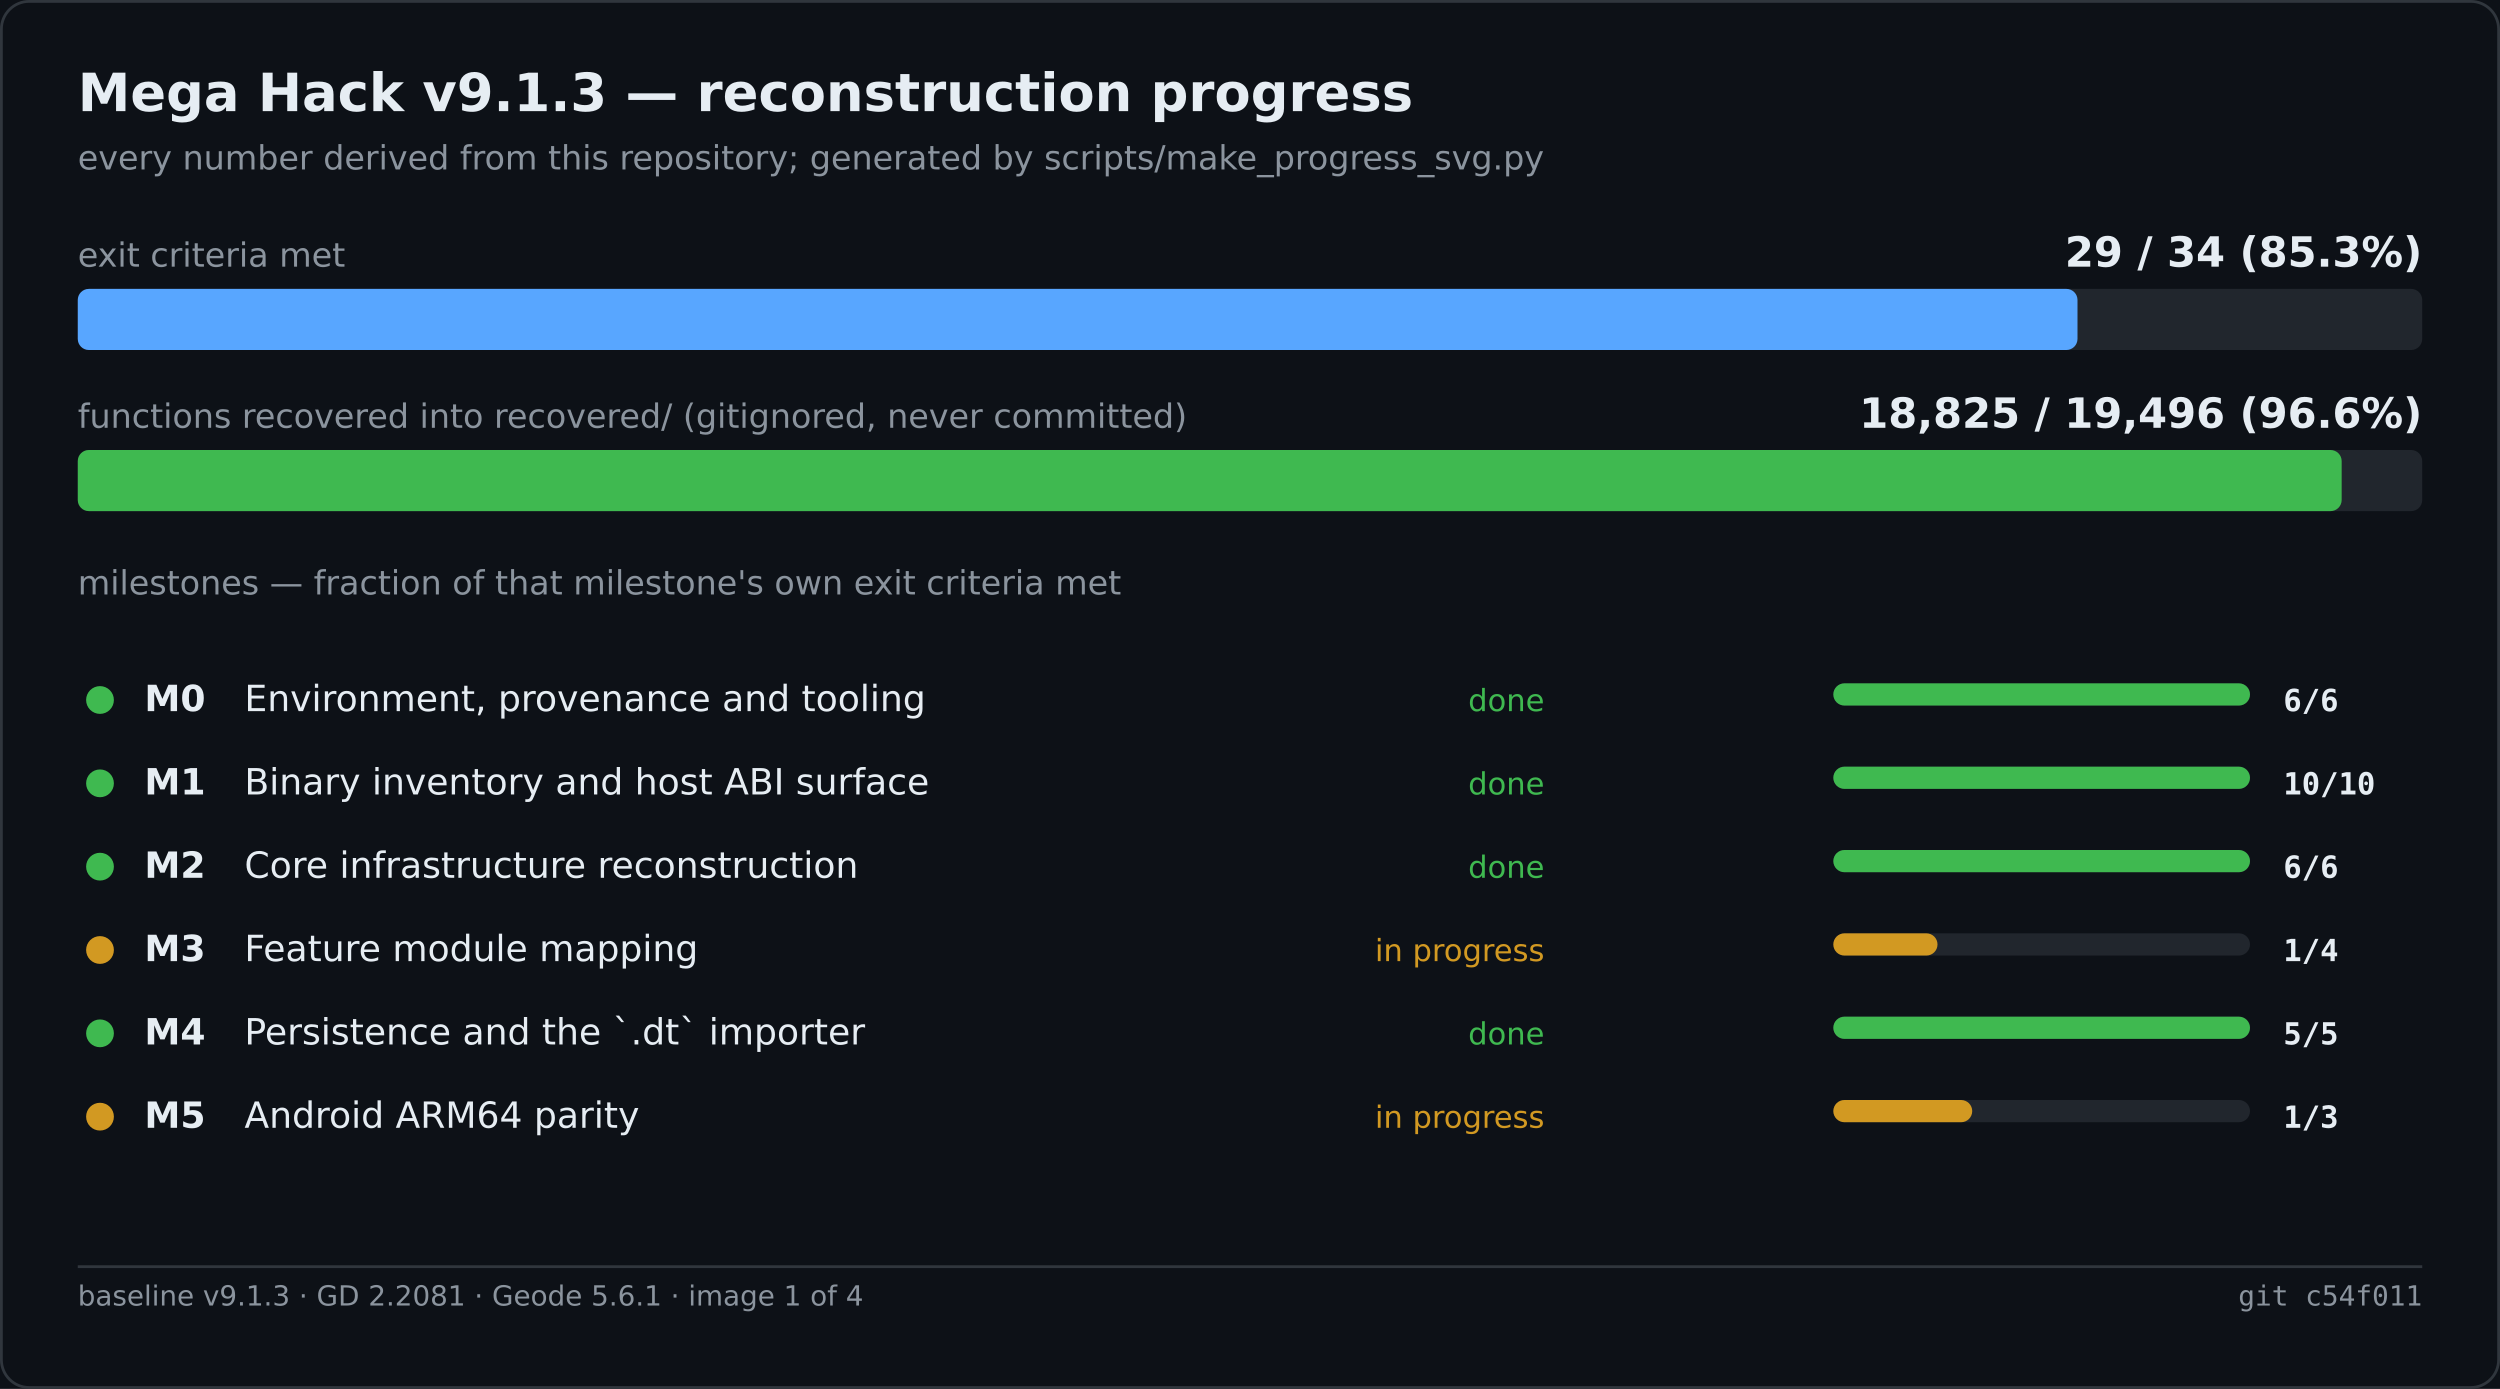
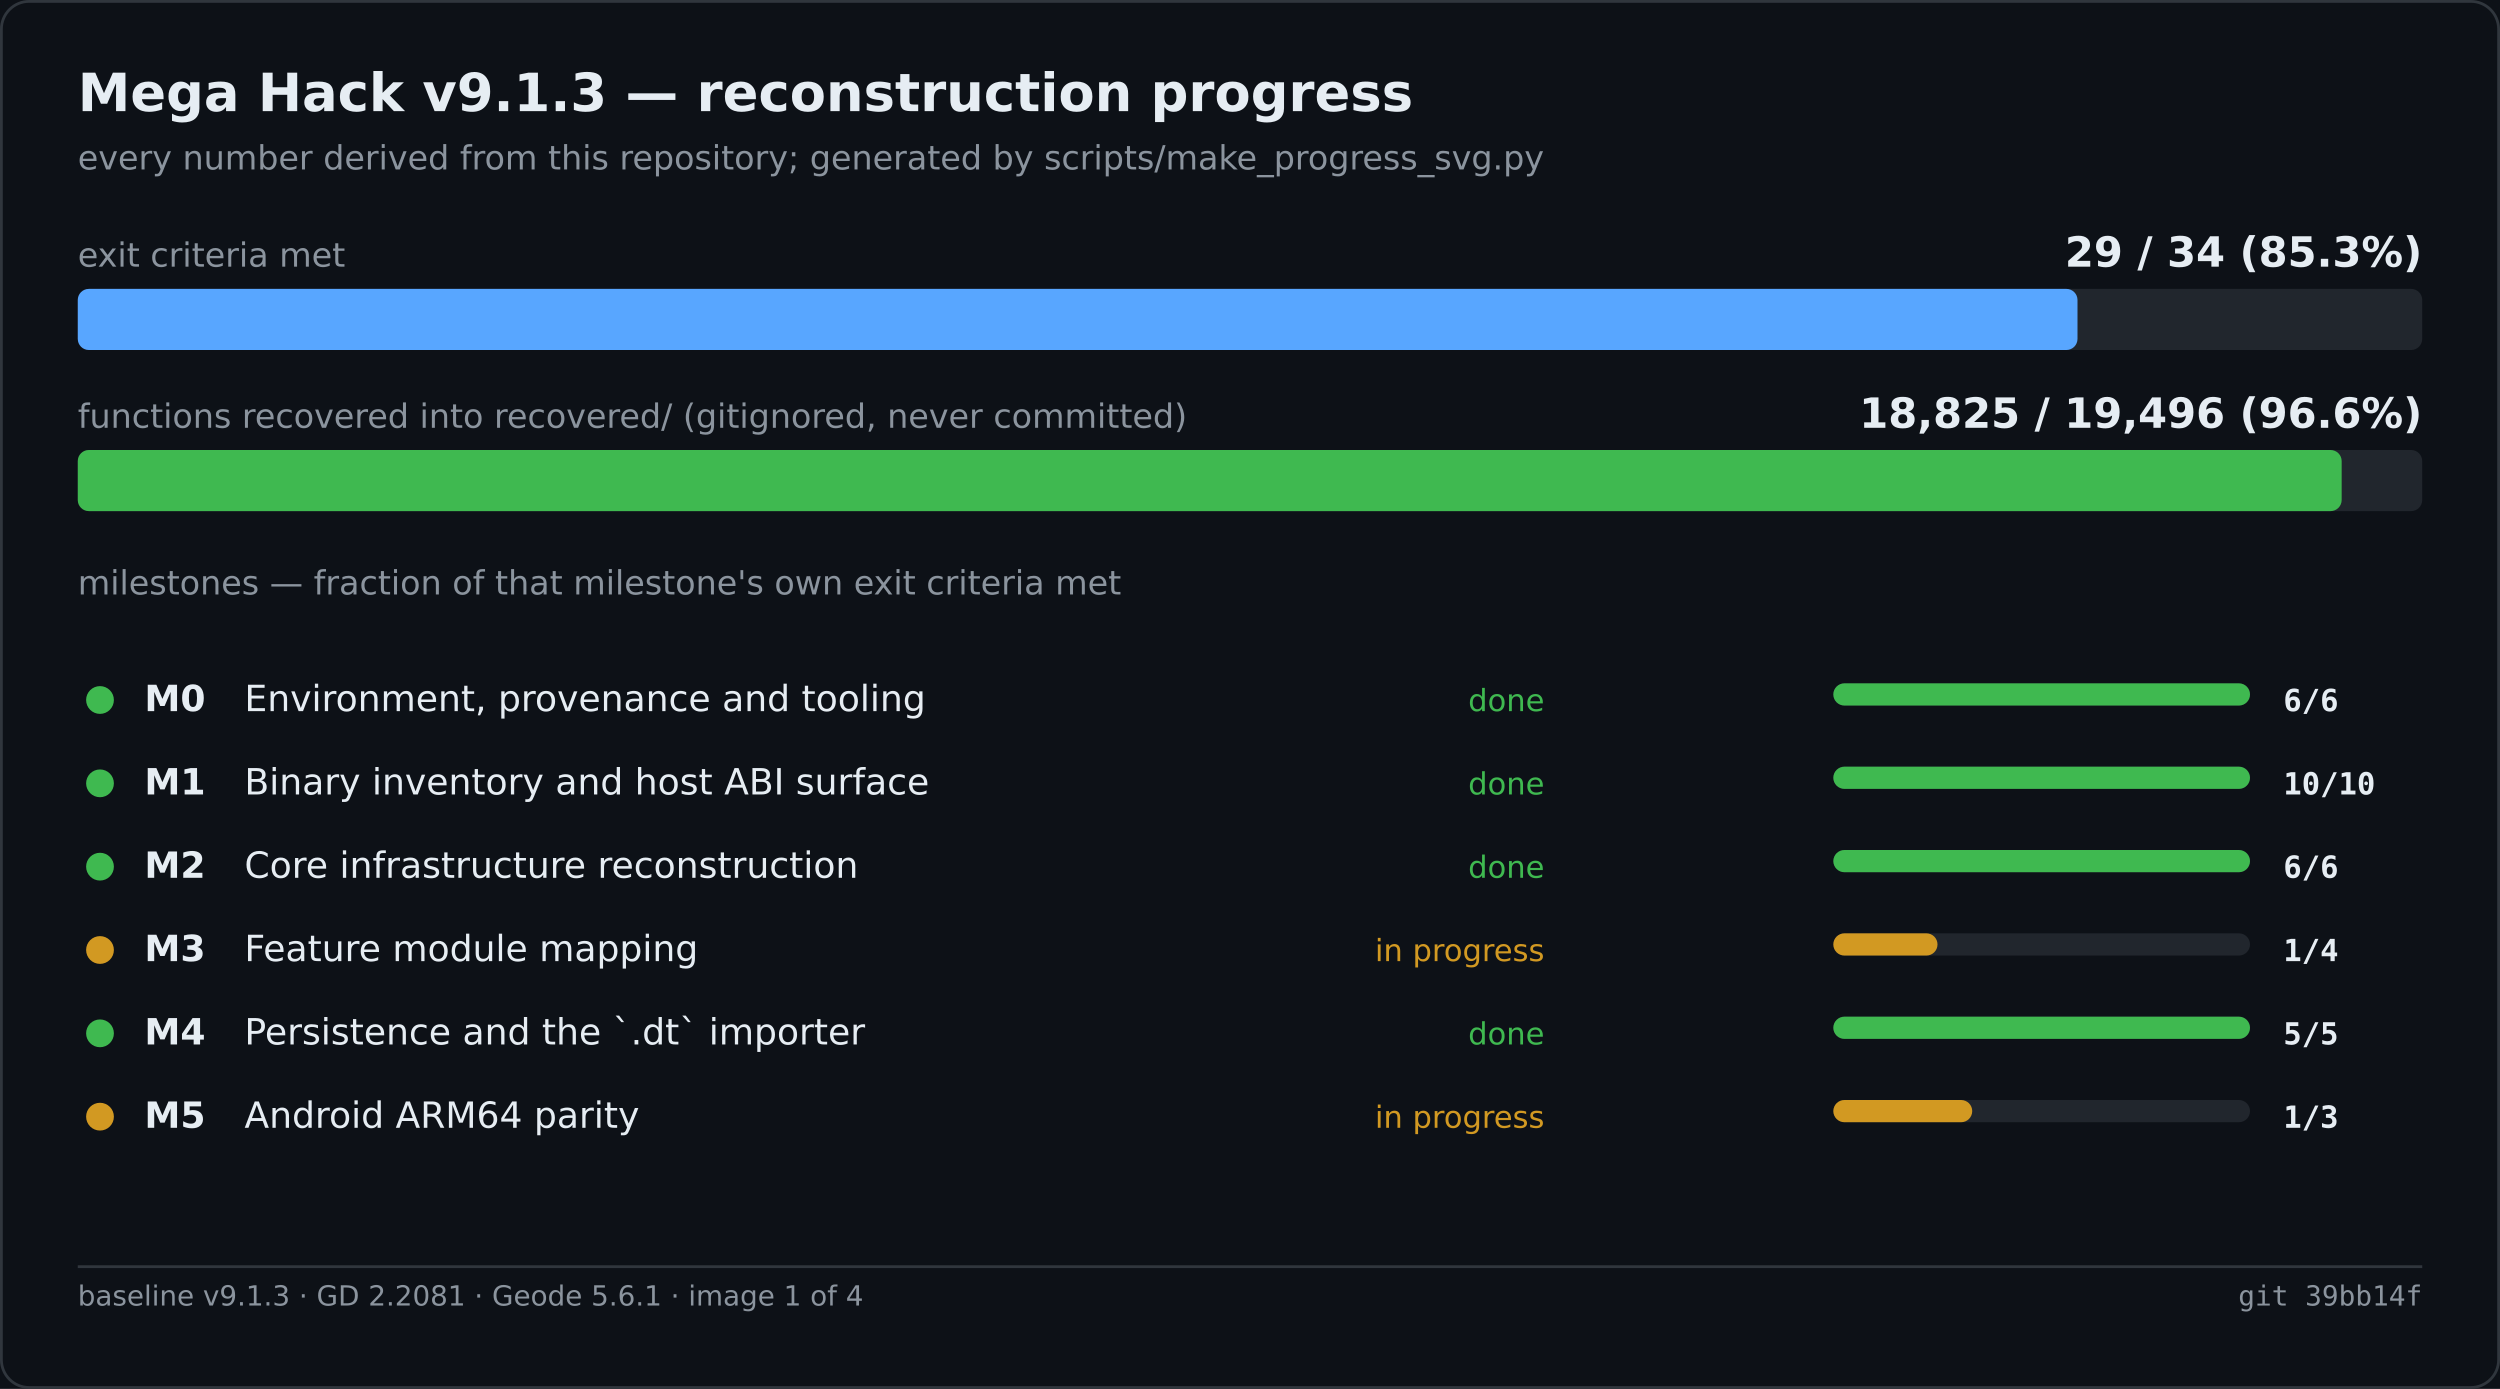
<svg xmlns="http://www.w3.org/2000/svg" width="900" height="500" viewBox="0 0 900 500" role="img" aria-label="Mega Hack v9.1.3 — reconstruction progress">
  <rect width="900" height="500" fill="#0d1117" />
  <rect x="0.5" y="0.5" width="899" height="499" fill="none" stroke="#30363d" rx="10" />
  <text x="28" y="40" font-family="Segoe UI,DejaVu Sans,Helvetica,sans-serif" font-size="19" font-weight="600" fill="#e6edf3">Mega Hack v9.1.3 — reconstruction progress</text>
  <text x="28" y="61" font-family="Segoe UI,DejaVu Sans,Helvetica,sans-serif" font-size="12" fill="#8b949e">every number derived from this repository; generated by scripts/make_progress_svg.py</text>
  <text x="28.0" y="96.0" font-family="Segoe UI,DejaVu Sans,Helvetica,sans-serif" font-size="12" fill="#8b949e">exit criteria met</text>
  <text x="872.0" y="96.0" font-family="Segoe UI,DejaVu Sans,Helvetica,sans-serif" font-size="15" fill="#e6edf3" font-weight="600" text-anchor="end">29 / 34   (85.3%)</text>
  <rect x="28.0" y="104.0" width="844.0" height="22.0" fill="#21262d" rx="4" />
  <rect x="28.0" y="104.0" width="719.9" height="22.0" fill="#58a6ff" rx="4" />
  <text x="28.0" y="154.0" font-family="Segoe UI,DejaVu Sans,Helvetica,sans-serif" font-size="12" fill="#8b949e">functions recovered into recovered/ (gitignored, never committed)</text>
  <text x="872.0" y="154.0" font-family="Segoe UI,DejaVu Sans,Helvetica,sans-serif" font-size="15" fill="#e6edf3" font-weight="600" text-anchor="end">18,825 / 19,496   (96.6%)</text>
  <rect x="28.0" y="162.0" width="844.0" height="22.0" fill="#21262d" rx="4" />
  <rect x="28.0" y="162.0" width="815.0" height="22.0" fill="#3fb950" rx="4" />
  <text x="28.0" y="214.0" font-family="Segoe UI,DejaVu Sans,Helvetica,sans-serif" font-size="12" fill="#8b949e">milestones — fraction of that milestone's own exit criteria met</text>
  <circle cx="36.0" cy="252.0" r="5" fill="#3fb950" />
  <text x="52.0" y="256.0" font-family="Segoe UI,DejaVu Sans,Helvetica,sans-serif" font-size="13" fill="#e6edf3" font-weight="600">M0</text>
  <text x="88.0" y="256.0" font-family="Segoe UI,DejaVu Sans,Helvetica,sans-serif" font-size="13" fill="#e6edf3">Environment, provenance and tooling</text>
  <text x="556.0" y="256.0" font-family="Segoe UI,DejaVu Sans,Helvetica,sans-serif" font-size="11" fill="#3fb950" text-anchor="end">done</text>
  <rect x="660.0" y="246.0" width="150.0" height="8.0" fill="#21262d" rx="4" />
  <rect x="660.0" y="246.0" width="150.0" height="8.0" fill="#3fb950" rx="4" />
  <text x="822.0" y="256.0" font-family="Cascadia Mono,Consolas,DejaVu Sans Mono,monospace" font-size="11" fill="#e6edf3" font-weight="600">6/6</text>
  <circle cx="36.0" cy="282.0" r="5" fill="#3fb950" />
  <text x="52.0" y="286.0" font-family="Segoe UI,DejaVu Sans,Helvetica,sans-serif" font-size="13" fill="#e6edf3" font-weight="600">M1</text>
  <text x="88.0" y="286.0" font-family="Segoe UI,DejaVu Sans,Helvetica,sans-serif" font-size="13" fill="#e6edf3">Binary inventory and host ABI surface</text>
  <text x="556.0" y="286.0" font-family="Segoe UI,DejaVu Sans,Helvetica,sans-serif" font-size="11" fill="#3fb950" text-anchor="end">done</text>
  <rect x="660.0" y="276.0" width="150.0" height="8.0" fill="#21262d" rx="4" />
  <rect x="660.0" y="276.0" width="150.0" height="8.0" fill="#3fb950" rx="4" />
  <text x="822.0" y="286.0" font-family="Cascadia Mono,Consolas,DejaVu Sans Mono,monospace" font-size="11" fill="#e6edf3" font-weight="600">10/10</text>
  <circle cx="36.0" cy="312.0" r="5" fill="#3fb950" />
  <text x="52.0" y="316.0" font-family="Segoe UI,DejaVu Sans,Helvetica,sans-serif" font-size="13" fill="#e6edf3" font-weight="600">M2</text>
  <text x="88.0" y="316.0" font-family="Segoe UI,DejaVu Sans,Helvetica,sans-serif" font-size="13" fill="#e6edf3">Core infrastructure reconstruction</text>
  <text x="556.0" y="316.0" font-family="Segoe UI,DejaVu Sans,Helvetica,sans-serif" font-size="11" fill="#3fb950" text-anchor="end">done</text>
  <rect x="660.0" y="306.0" width="150.0" height="8.0" fill="#21262d" rx="4" />
  <rect x="660.0" y="306.0" width="150.0" height="8.0" fill="#3fb950" rx="4" />
  <text x="822.0" y="316.0" font-family="Cascadia Mono,Consolas,DejaVu Sans Mono,monospace" font-size="11" fill="#e6edf3" font-weight="600">6/6</text>
  <circle cx="36.0" cy="342.0" r="5" fill="#d29922" />
  <text x="52.0" y="346.0" font-family="Segoe UI,DejaVu Sans,Helvetica,sans-serif" font-size="13" fill="#e6edf3" font-weight="600">M3</text>
  <text x="88.0" y="346.0" font-family="Segoe UI,DejaVu Sans,Helvetica,sans-serif" font-size="13" fill="#e6edf3">Feature module mapping</text>
  <text x="556.0" y="346.0" font-family="Segoe UI,DejaVu Sans,Helvetica,sans-serif" font-size="11" fill="#d29922" text-anchor="end">in progress</text>
  <rect x="660.0" y="336.0" width="150.0" height="8.0" fill="#21262d" rx="4" />
  <rect x="660.0" y="336.0" width="37.5" height="8.0" fill="#d29922" rx="4" />
  <text x="822.0" y="346.0" font-family="Cascadia Mono,Consolas,DejaVu Sans Mono,monospace" font-size="11" fill="#e6edf3" font-weight="600">1/4</text>
  <circle cx="36.0" cy="372.0" r="5" fill="#3fb950" />
  <text x="52.0" y="376.0" font-family="Segoe UI,DejaVu Sans,Helvetica,sans-serif" font-size="13" fill="#e6edf3" font-weight="600">M4</text>
  <text x="88.0" y="376.0" font-family="Segoe UI,DejaVu Sans,Helvetica,sans-serif" font-size="13" fill="#e6edf3">Persistence and the `.dt` importer</text>
  <text x="556.0" y="376.0" font-family="Segoe UI,DejaVu Sans,Helvetica,sans-serif" font-size="11" fill="#3fb950" text-anchor="end">done</text>
  <rect x="660.0" y="366.0" width="150.0" height="8.0" fill="#21262d" rx="4" />
  <rect x="660.0" y="366.0" width="150.0" height="8.0" fill="#3fb950" rx="4" />
  <text x="822.0" y="376.0" font-family="Cascadia Mono,Consolas,DejaVu Sans Mono,monospace" font-size="11" fill="#e6edf3" font-weight="600">5/5</text>
  <circle cx="36.0" cy="402.0" r="5" fill="#d29922" />
  <text x="52.0" y="406.0" font-family="Segoe UI,DejaVu Sans,Helvetica,sans-serif" font-size="13" fill="#e6edf3" font-weight="600">M5</text>
  <text x="88.0" y="406.0" font-family="Segoe UI,DejaVu Sans,Helvetica,sans-serif" font-size="13" fill="#e6edf3">Android ARM64 parity</text>
  <text x="556.0" y="406.0" font-family="Segoe UI,DejaVu Sans,Helvetica,sans-serif" font-size="11" fill="#d29922" text-anchor="end">in progress</text>
  <rect x="660.0" y="396.0" width="150.0" height="8.0" fill="#21262d" rx="4" />
  <rect x="660.0" y="396.0" width="50.0" height="8.0" fill="#d29922" rx="4" />
  <text x="822.0" y="406.0" font-family="Cascadia Mono,Consolas,DejaVu Sans Mono,monospace" font-size="11" fill="#e6edf3" font-weight="600">1/3</text>
  <line x1="28.0" y1="456.0" x2="872.0" y2="456.0" stroke="#30363d" stroke-width="1" />
  <text x="28.0" y="470.0" font-family="Segoe UI,DejaVu Sans,Helvetica,sans-serif" font-size="10" fill="#8b949e">baseline v9.1.3 · GD 2.2081 · Geode 5.6.1 · image 1 of 4</text>
-   <text x="872.0" y="470.0" font-family="Cascadia Mono,Consolas,DejaVu Sans Mono,monospace" font-size="10" fill="#8b949e" text-anchor="end">git c54f011</text>
+   <text x="872.0" y="470.0" font-family="Cascadia Mono,Consolas,DejaVu Sans Mono,monospace" font-size="10" fill="#8b949e" text-anchor="end">git 39bb14f</text>
</svg>
